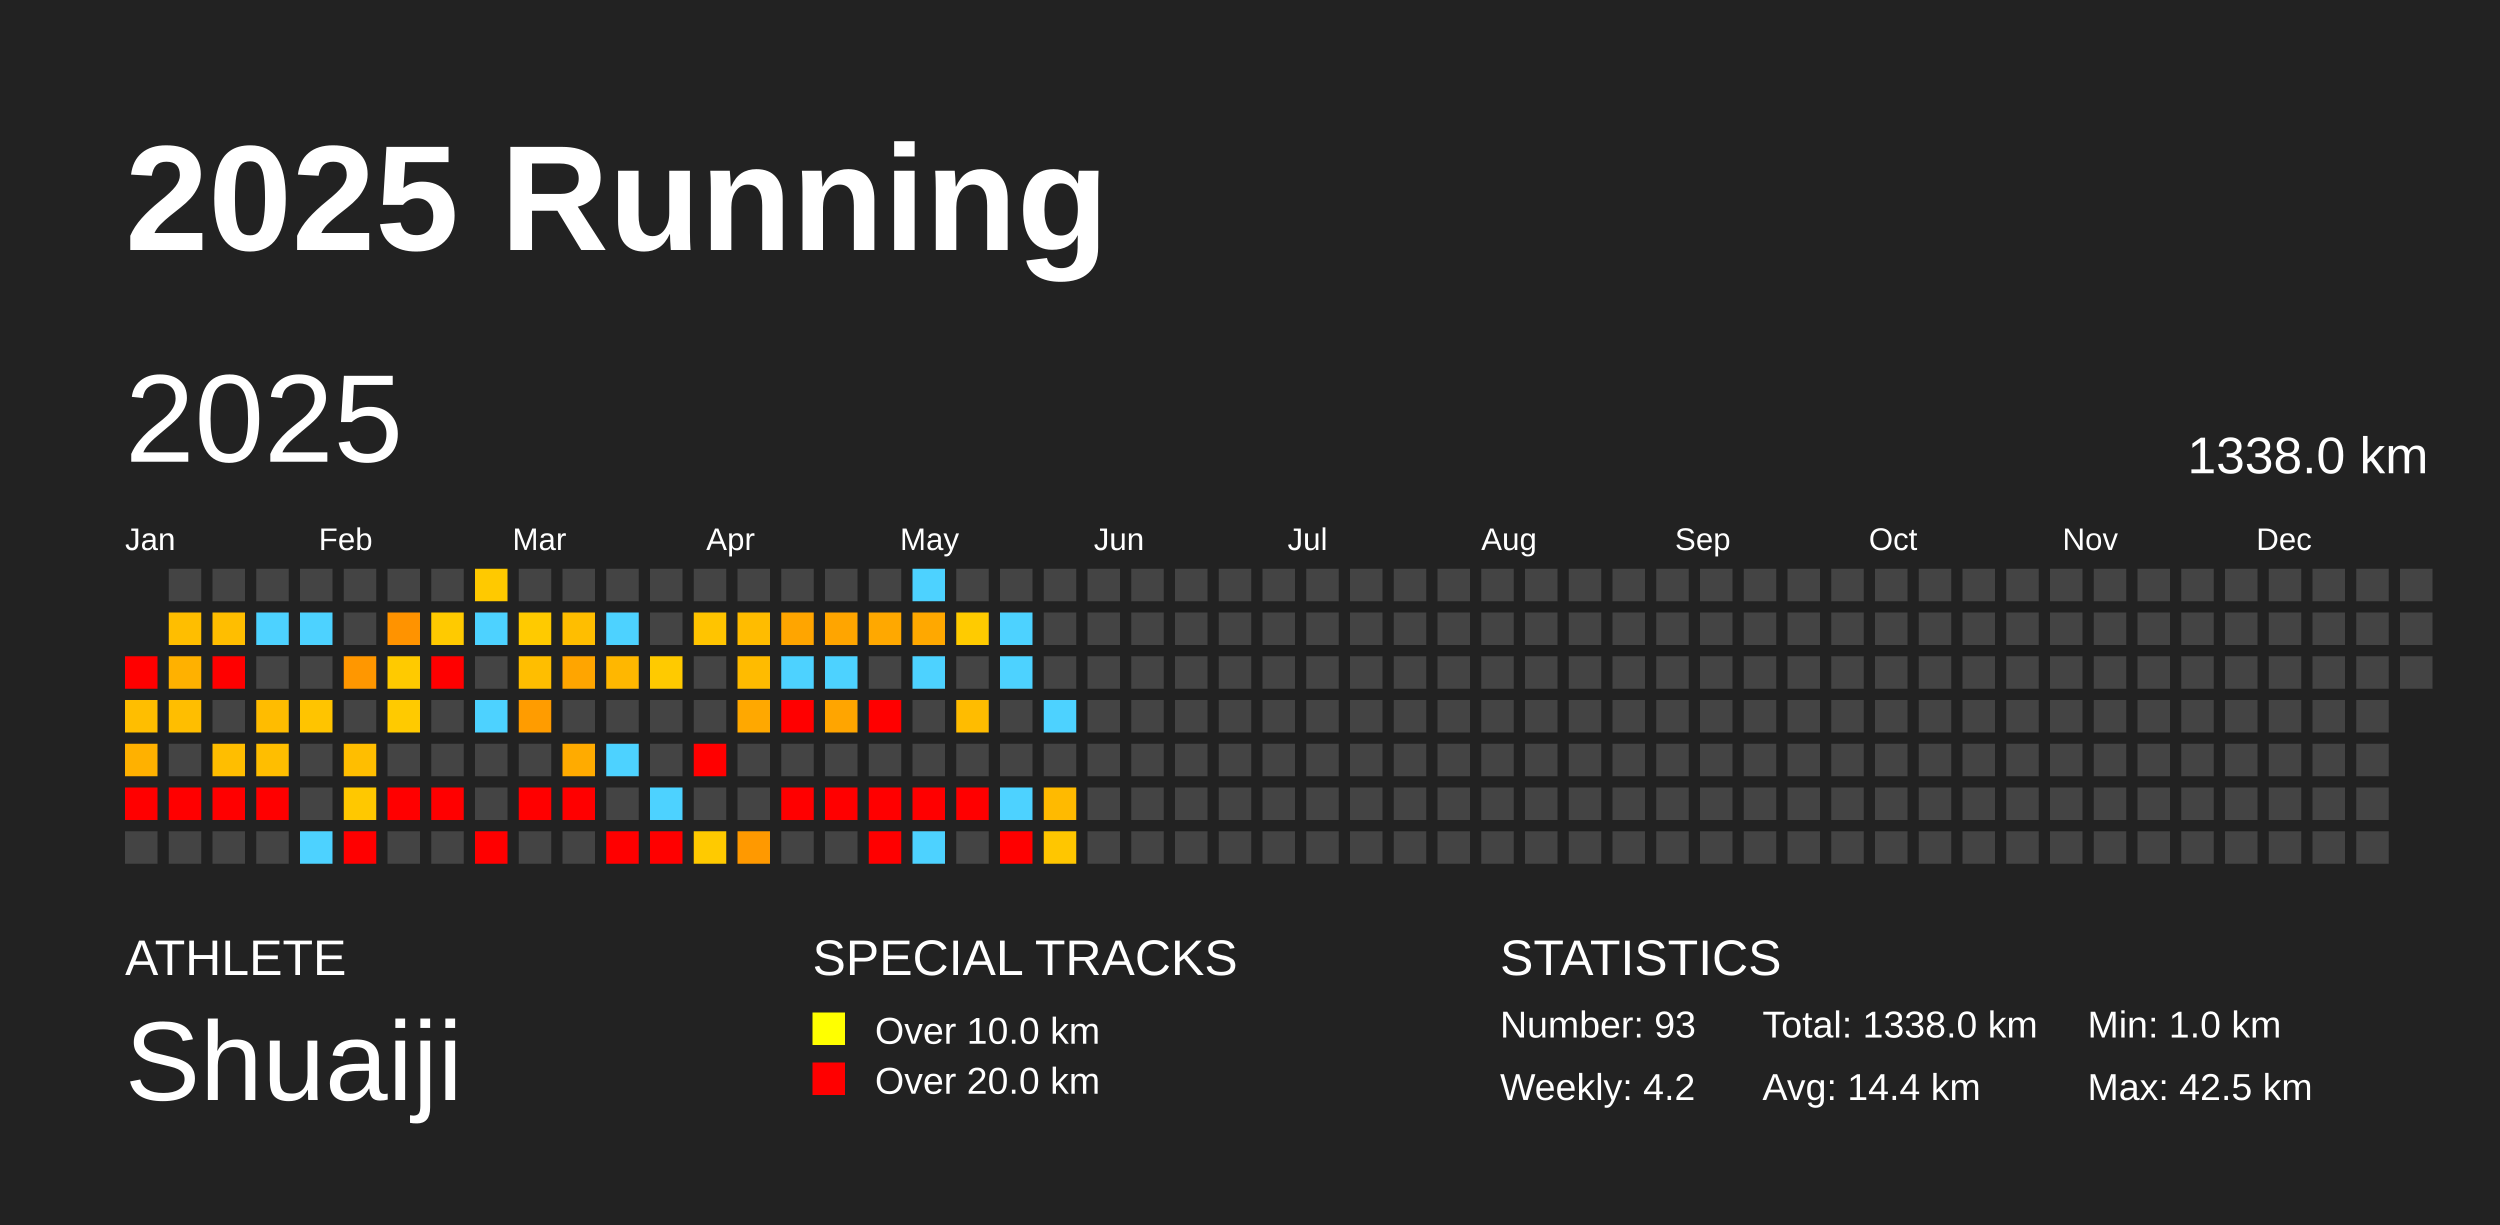
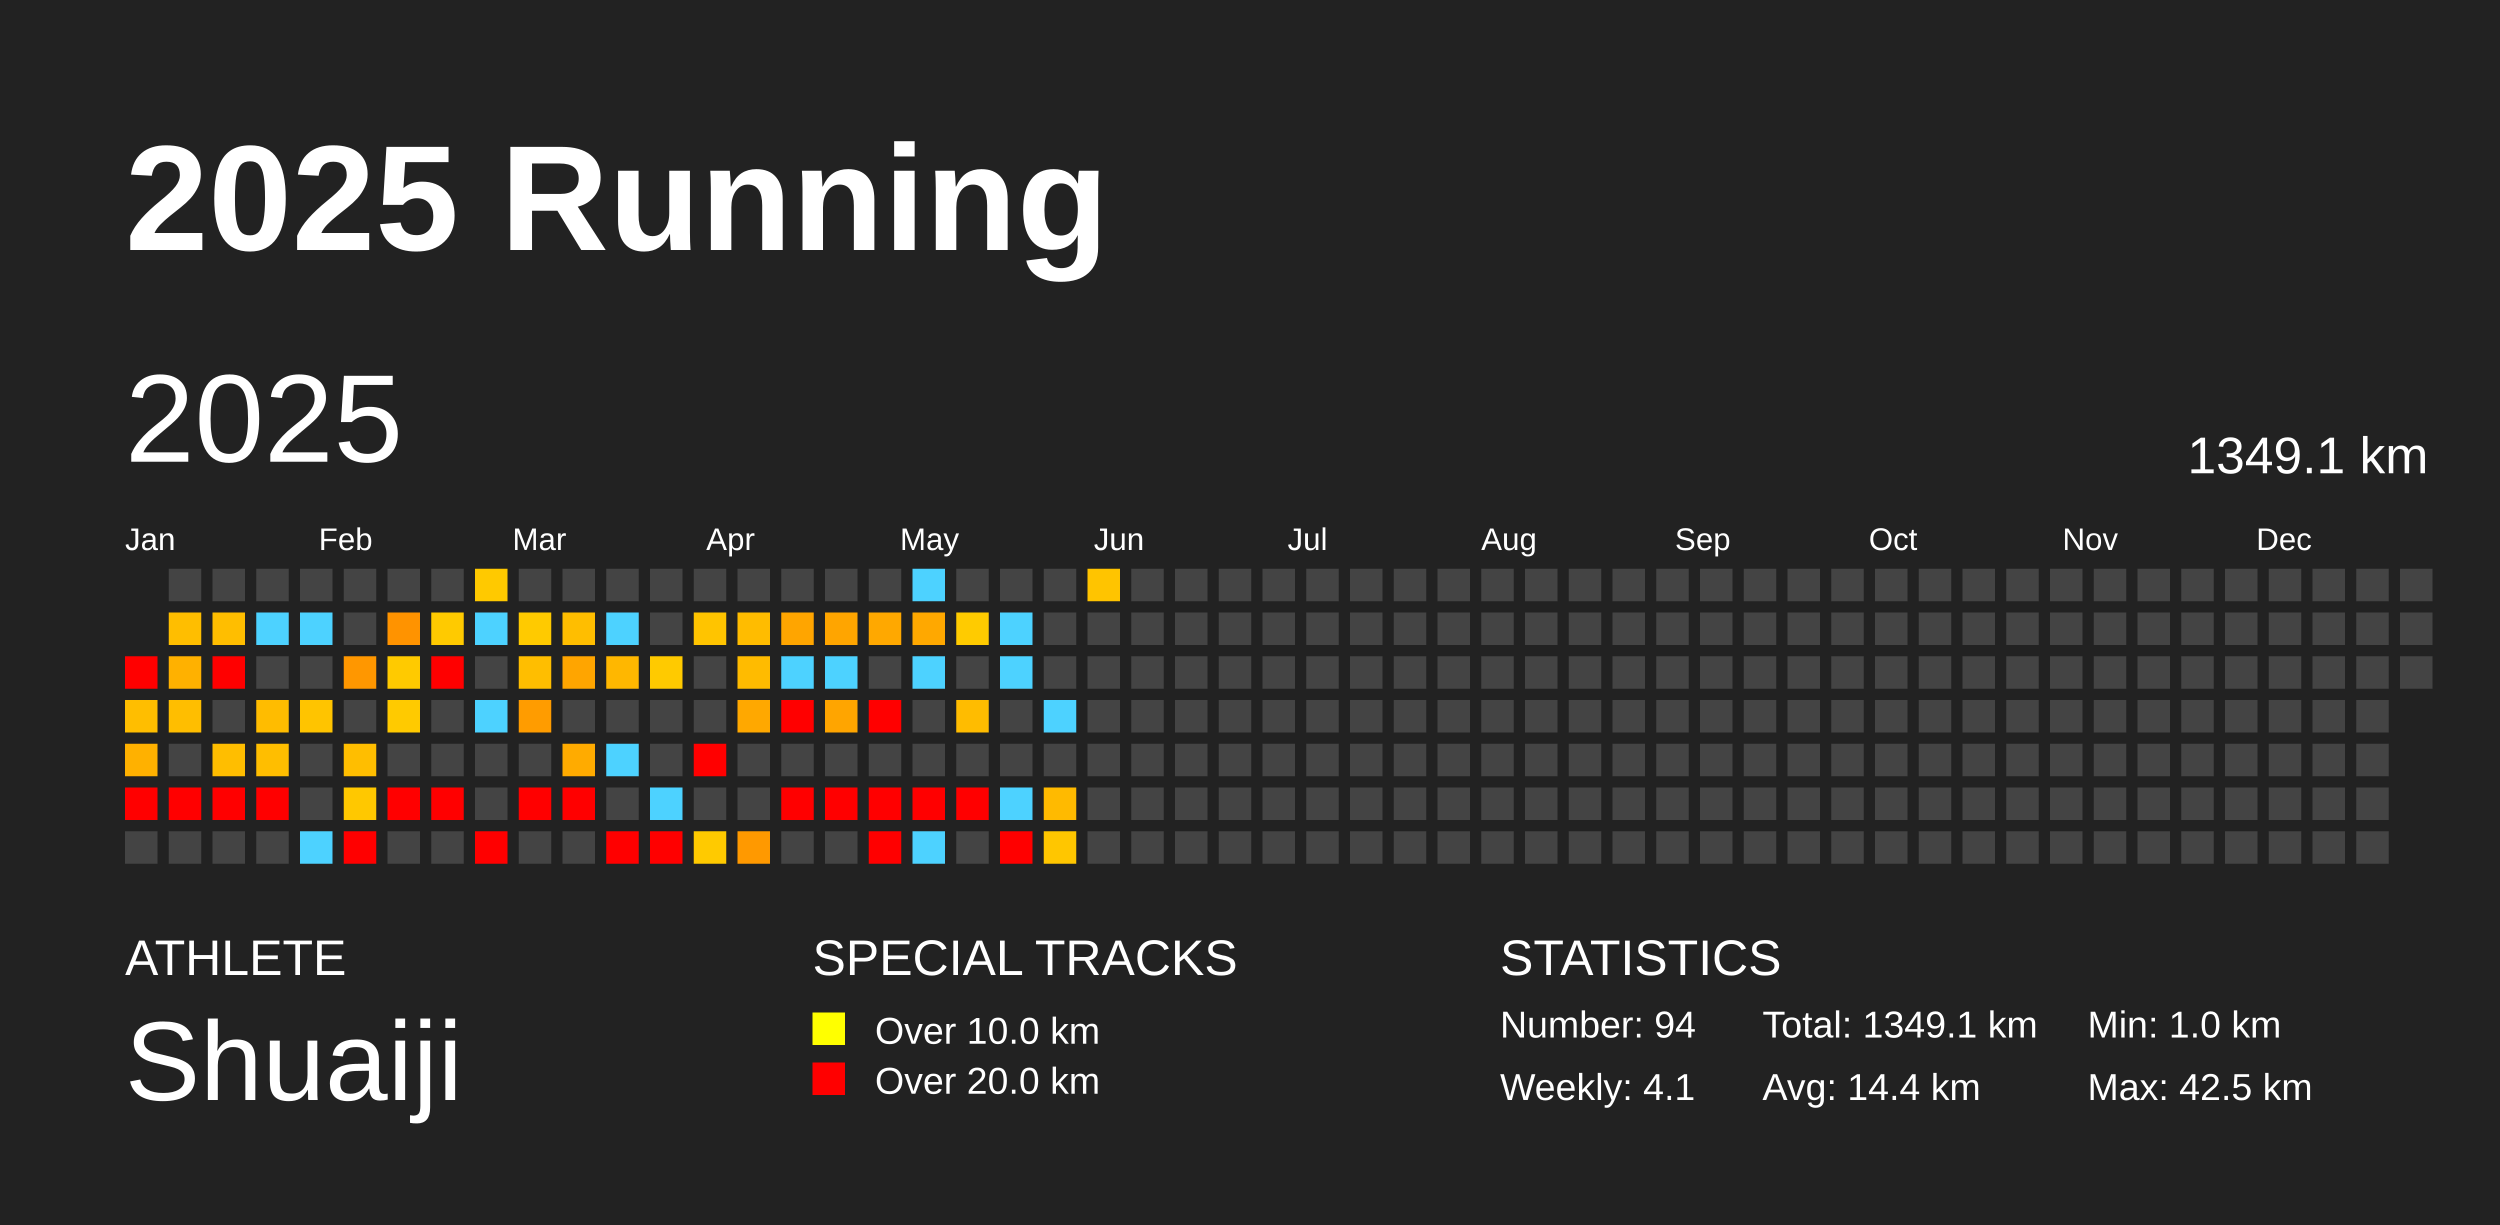
<svg xmlns="http://www.w3.org/2000/svg" baseProfile="full" height="98mm" version="1.1" viewBox="0,0,200,98" width="200mm">
  <defs />
  <rect fill="#222222" height="98" width="200" x="0" y="0" />
  <text fill="#FFFFFF" style="font-size:12px; font-family:Arial; font-weight:bold;" x="10" y="20">2025 Running</text>
  <text fill="#FFFFFF" style="font-size:4px; font-family:Arial" x="10" y="78">ATHLETE</text>
  <text fill="#FFFFFF" style="font-size:9px; font-family:Arial" x="10" y="88">Shuaiji</text>
  <text fill="#FFFFFF" style="font-size:4px; font-family:Arial" x="65" y="78">SPECIAL TRACKS</text>
  <rect fill="yellow" height="2.6" width="2.6" x="65" y="81" />
  <text fill="#FFFFFF" style="font-size:3px; font-family:Arial" x="70" y="83.5">Over 10.0 km</text>
  <rect fill="red" height="2.6" width="2.6" x="65" y="85" />
  <text fill="#FFFFFF" style="font-size:3px; font-family:Arial" x="70" y="87.5">Over 20.0 km</text>
  <text fill="#FFFFFF" style="font-size:4px; font-family:Arial" x="120" y="78">STATISTICS</text>
-   <text fill="#FFFFFF" style="font-size:3px; font-family:Arial" x="120" y="83">Number: 93</text>
-   <text fill="#FFFFFF" style="font-size:3px; font-family:Arial" x="120" y="88">Weekly: 4.2</text>
-   <text fill="#FFFFFF" style="font-size:3px; font-family:Arial" x="141" y="83">Total: 1338.0 km</text>
+   <text fill="#FFFFFF" style="font-size:3px; font-family:Arial" x="120" y="83">Number: 94</text>
+   <text fill="#FFFFFF" style="font-size:3px; font-family:Arial" x="120" y="88">Weekly: 4.1</text>
+   <text fill="#FFFFFF" style="font-size:3px; font-family:Arial" x="141" y="83">Total: 1349.1 km</text>
  <text fill="#FFFFFF" style="font-size:3px; font-family:Arial" x="141" y="88">Avg: 14.4 km</text>
  <text fill="#FFFFFF" style="font-size:3px; font-family:Arial" x="167" y="83">Min: 1.0 km</text>
  <text fill="#FFFFFF" style="font-size:3px; font-family:Arial" x="167" y="88">Max: 42.5 km</text>
  <text dominant-baseline="hanging" fill="#FFFFFF" style="font-size:10.0px; font-family:Arial;" x="10" y="30">2025</text>
-   <text dominant-baseline="hanging" fill="#FFFFFF" style="font-size:4.125px; font-family:Arial;" x="175" y="35">1338.0 km</text>
+   <text dominant-baseline="hanging" fill="#FFFFFF" style="font-size:4.125px; font-family:Arial;" x="175" y="35">1349.1 km</text>
  <text fill="#FFFFFF" style="font-size:2.5px; font-family:Arial" x="10.0" y="44">Jan</text>
  <text fill="#FFFFFF" style="font-size:2.5px; font-family:Arial" x="25.5" y="44">Feb</text>
  <text fill="#FFFFFF" style="font-size:2.5px; font-family:Arial" x="41.0" y="44">Mar</text>
  <text fill="#FFFFFF" style="font-size:2.5px; font-family:Arial" x="56.5" y="44">Apr</text>
  <text fill="#FFFFFF" style="font-size:2.5px; font-family:Arial" x="72.0" y="44">May</text>
  <text fill="#FFFFFF" style="font-size:2.5px; font-family:Arial" x="87.5" y="44">Jun</text>
  <text fill="#FFFFFF" style="font-size:2.5px; font-family:Arial" x="103.0" y="44">Jul</text>
  <text fill="#FFFFFF" style="font-size:2.5px; font-family:Arial" x="118.5" y="44">Aug</text>
  <text fill="#FFFFFF" style="font-size:2.5px; font-family:Arial" x="134.0" y="44">Sep</text>
  <text fill="#FFFFFF" style="font-size:2.5px; font-family:Arial" x="149.5" y="44">Oct</text>
  <text fill="#FFFFFF" style="font-size:2.5px; font-family:Arial" x="165.0" y="44">Nov</text>
  <text fill="#FFFFFF" style="font-size:2.5px; font-family:Arial" x="180.5" y="44">Dec</text>
  <rect fill="red" height="2.6" width="2.6" x="10.0" y="52.5" />
  <rect fill="#ffbe00" height="2.6" width="2.6" x="10.0" y="56.0" />
  <rect fill="#ffb100" height="2.6" width="2.6" x="10.0" y="59.5" />
  <rect fill="red" height="2.6" width="2.6" x="10.0" y="63.0" />
  <rect fill="#444444" height="2.6" width="2.6" x="10.0" y="66.5" />
  <rect fill="#444444" height="2.6" width="2.6" x="13.5" y="45.5" />
  <rect fill="#ffbe00" height="2.6" width="2.6" x="13.5" y="49.0" />
  <rect fill="#ffb100" height="2.6" width="2.6" x="13.5" y="52.5" />
  <rect fill="#ffbe00" height="2.6" width="2.6" x="13.5" y="56.0" />
  <rect fill="#444444" height="2.6" width="2.6" x="13.5" y="59.5" />
  <rect fill="red" height="2.6" width="2.6" x="13.5" y="63.0" />
  <rect fill="#444444" height="2.6" width="2.6" x="13.5" y="66.5" />
  <rect fill="#444444" height="2.6" width="2.6" x="17.0" y="45.5" />
  <rect fill="#ffbe00" height="2.6" width="2.6" x="17.0" y="49.0" />
  <rect fill="red" height="2.6" width="2.6" x="17.0" y="52.5" />
  <rect fill="#444444" height="2.6" width="2.6" x="17.0" y="56.0" />
  <rect fill="#ffbe00" height="2.6" width="2.6" x="17.0" y="59.5" />
  <rect fill="red" height="2.6" width="2.6" x="17.0" y="63.0" />
  <rect fill="#444444" height="2.6" width="2.6" x="17.0" y="66.5" />
  <rect fill="#444444" height="2.6" width="2.6" x="20.5" y="45.5" />
  <rect fill="#4dd2ff" height="2.6" width="2.6" x="20.5" y="49.0" />
  <rect fill="#444444" height="2.6" width="2.6" x="20.5" y="52.5" />
  <rect fill="#ffbc00" height="2.6" width="2.6" x="20.5" y="56.0" />
  <rect fill="#ffbe00" height="2.6" width="2.6" x="20.5" y="59.5" />
  <rect fill="red" height="2.6" width="2.6" x="20.5" y="63.0" />
  <rect fill="#444444" height="2.6" width="2.6" x="20.5" y="66.5" />
  <rect fill="#444444" height="2.6" width="2.6" x="24.0" y="45.5" />
  <rect fill="#4dd2ff" height="2.6" width="2.6" x="24.0" y="49.0" />
  <rect fill="#444444" height="2.6" width="2.6" x="24.0" y="52.5" />
  <rect fill="#ffc400" height="2.6" width="2.6" x="24.0" y="56.0" />
  <rect fill="#444444" height="2.6" width="2.6" x="24.0" y="59.5" />
  <rect fill="#444444" height="2.6" width="2.6" x="24.0" y="63.0" />
  <rect fill="#4dd2ff" height="2.6" width="2.6" x="24.0" y="66.5" />
  <rect fill="#444444" height="2.6" width="2.6" x="27.5" y="45.5" />
  <rect fill="#444444" height="2.6" width="2.6" x="27.5" y="49.0" />
  <rect fill="#ff9700" height="2.6" width="2.6" x="27.5" y="52.5" />
  <rect fill="#444444" height="2.6" width="2.6" x="27.5" y="56.0" />
  <rect fill="#ffbe00" height="2.6" width="2.6" x="27.5" y="59.5" />
  <rect fill="#ffc800" height="2.6" width="2.6" x="27.5" y="63.0" />
  <rect fill="red" height="2.6" width="2.6" x="27.5" y="66.5" />
  <rect fill="#444444" height="2.6" width="2.6" x="31.0" y="45.5" />
  <rect fill="#ff9300" height="2.6" width="2.6" x="31.0" y="49.0" />
  <rect fill="#ffca00" height="2.6" width="2.6" x="31.0" y="52.5" />
  <rect fill="#ffca00" height="2.6" width="2.6" x="31.0" y="56.0" />
  <rect fill="#444444" height="2.6" width="2.6" x="31.0" y="59.5" />
  <rect fill="red" height="2.6" width="2.6" x="31.0" y="63.0" />
  <rect fill="#444444" height="2.6" width="2.6" x="31.0" y="66.5" />
  <rect fill="#444444" height="2.6" width="2.6" x="34.5" y="45.5" />
  <rect fill="#ffca00" height="2.6" width="2.6" x="34.5" y="49.0" />
  <rect fill="red" height="2.6" width="2.6" x="34.5" y="52.5" />
  <rect fill="#444444" height="2.6" width="2.6" x="34.5" y="56.0" />
  <rect fill="#444444" height="2.6" width="2.6" x="34.5" y="59.5" />
  <rect fill="red" height="2.6" width="2.6" x="34.5" y="63.0" />
  <rect fill="#444444" height="2.6" width="2.6" x="34.5" y="66.5" />
  <rect fill="#ffc900" height="2.6" width="2.6" x="38.0" y="45.5" />
  <rect fill="#4dd2ff" height="2.6" width="2.6" x="38.0" y="49.0" />
  <rect fill="#444444" height="2.6" width="2.6" x="38.0" y="52.5" />
  <rect fill="#4dd2ff" height="2.6" width="2.6" x="38.0" y="56.0" />
  <rect fill="#444444" height="2.6" width="2.6" x="38.0" y="59.5" />
  <rect fill="#444444" height="2.6" width="2.6" x="38.0" y="63.0" />
  <rect fill="red" height="2.6" width="2.6" x="38.0" y="66.5" />
  <rect fill="#444444" height="2.6" width="2.6" x="41.5" y="45.5" />
  <rect fill="#ffca00" height="2.6" width="2.6" x="41.5" y="49.0" />
  <rect fill="#ffbe00" height="2.6" width="2.6" x="41.5" y="52.5" />
  <rect fill="#ff9c00" height="2.6" width="2.6" x="41.5" y="56.0" />
  <rect fill="#444444" height="2.6" width="2.6" x="41.5" y="59.5" />
  <rect fill="red" height="2.6" width="2.6" x="41.5" y="63.0" />
  <rect fill="#444444" height="2.6" width="2.6" x="41.5" y="66.5" />
  <rect fill="#444444" height="2.6" width="2.6" x="45.0" y="45.5" />
  <rect fill="#ffbe00" height="2.6" width="2.6" x="45.0" y="49.0" />
  <rect fill="#ffa500" height="2.6" width="2.6" x="45.0" y="52.5" />
  <rect fill="#444444" height="2.6" width="2.6" x="45.0" y="56.0" />
  <rect fill="#ffab00" height="2.6" width="2.6" x="45.0" y="59.5" />
  <rect fill="red" height="2.6" width="2.6" x="45.0" y="63.0" />
  <rect fill="#444444" height="2.6" width="2.6" x="45.0" y="66.5" />
  <rect fill="#444444" height="2.6" width="2.6" x="48.5" y="45.5" />
  <rect fill="#4dd2ff" height="2.6" width="2.6" x="48.5" y="49.0" />
  <rect fill="#ffb700" height="2.6" width="2.6" x="48.5" y="52.5" />
  <rect fill="#444444" height="2.6" width="2.6" x="48.5" y="56.0" />
  <rect fill="#4dd2ff" height="2.6" width="2.6" x="48.5" y="59.5" />
  <rect fill="#444444" height="2.6" width="2.6" x="48.5" y="63.0" />
  <rect fill="red" height="2.6" width="2.6" x="48.5" y="66.5" />
  <rect fill="#444444" height="2.6" width="2.6" x="52.0" y="45.5" />
  <rect fill="#444444" height="2.6" width="2.6" x="52.0" y="49.0" />
  <rect fill="#ffca00" height="2.6" width="2.6" x="52.0" y="52.5" />
  <rect fill="#444444" height="2.6" width="2.6" x="52.0" y="56.0" />
  <rect fill="#444444" height="2.6" width="2.6" x="52.0" y="59.5" />
  <rect fill="#4dd2ff" height="2.6" width="2.6" x="52.0" y="63.0" />
  <rect fill="red" height="2.6" width="2.6" x="52.0" y="66.5" />
  <rect fill="#444444" height="2.6" width="2.6" x="55.5" y="45.5" />
  <rect fill="#ffc400" height="2.6" width="2.6" x="55.5" y="49.0" />
  <rect fill="#444444" height="2.6" width="2.6" x="55.5" y="52.5" />
  <rect fill="#444444" height="2.6" width="2.6" x="55.5" y="56.0" />
  <rect fill="red" height="2.6" width="2.6" x="55.5" y="59.5" />
  <rect fill="#444444" height="2.6" width="2.6" x="55.5" y="63.0" />
  <rect fill="#ffca00" height="2.6" width="2.6" x="55.5" y="66.5" />
  <rect fill="#444444" height="2.6" width="2.6" x="59.0" y="45.5" />
  <rect fill="#ffbc00" height="2.6" width="2.6" x="59.0" y="49.0" />
  <rect fill="#ffbb00" height="2.6" width="2.6" x="59.0" y="52.5" />
  <rect fill="#ffa800" height="2.6" width="2.6" x="59.0" y="56.0" />
  <rect fill="#444444" height="2.6" width="2.6" x="59.0" y="59.5" />
  <rect fill="#444444" height="2.6" width="2.6" x="59.0" y="63.0" />
  <rect fill="#ff9900" height="2.6" width="2.6" x="59.0" y="66.5" />
  <rect fill="#444444" height="2.6" width="2.6" x="62.5" y="45.5" />
  <rect fill="#ffa500" height="2.6" width="2.6" x="62.5" y="49.0" />
  <rect fill="#4dd2ff" height="2.6" width="2.6" x="62.5" y="52.5" />
  <rect fill="red" height="2.6" width="2.6" x="62.5" y="56.0" />
  <rect fill="#444444" height="2.6" width="2.6" x="62.5" y="59.5" />
  <rect fill="red" height="2.6" width="2.6" x="62.5" y="63.0" />
  <rect fill="#444444" height="2.6" width="2.6" x="62.5" y="66.5" />
  <rect fill="#444444" height="2.6" width="2.6" x="66.0" y="45.5" />
  <rect fill="#ffa500" height="2.6" width="2.6" x="66.0" y="49.0" />
  <rect fill="#4dd2ff" height="2.6" width="2.6" x="66.0" y="52.5" />
  <rect fill="#ffa500" height="2.6" width="2.6" x="66.0" y="56.0" />
  <rect fill="#444444" height="2.6" width="2.6" x="66.0" y="59.5" />
  <rect fill="red" height="2.6" width="2.6" x="66.0" y="63.0" />
  <rect fill="#444444" height="2.6" width="2.6" x="66.0" y="66.5" />
  <rect fill="#444444" height="2.6" width="2.6" x="69.5" y="45.5" />
  <rect fill="#ffa800" height="2.6" width="2.6" x="69.5" y="49.0" />
  <rect fill="#444444" height="2.6" width="2.6" x="69.5" y="52.5" />
  <rect fill="red" height="2.6" width="2.6" x="69.5" y="56.0" />
  <rect fill="#444444" height="2.6" width="2.6" x="69.5" y="59.5" />
  <rect fill="red" height="2.6" width="2.6" x="69.5" y="63.0" />
  <rect fill="red" height="2.6" width="2.6" x="69.5" y="66.5" />
  <rect fill="#4dd2ff" height="2.6" width="2.6" x="73.0" y="45.5" />
  <rect fill="#ffa800" height="2.6" width="2.6" x="73.0" y="49.0" />
  <rect fill="#4dd2ff" height="2.6" width="2.6" x="73.0" y="52.5" />
  <rect fill="#444444" height="2.6" width="2.6" x="73.0" y="56.0" />
  <rect fill="#444444" height="2.6" width="2.6" x="73.0" y="59.5" />
  <rect fill="red" height="2.6" width="2.6" x="73.0" y="63.0" />
  <rect fill="#4dd2ff" height="2.6" width="2.6" x="73.0" y="66.5" />
  <rect fill="#444444" height="2.6" width="2.6" x="76.5" y="45.5" />
  <rect fill="#ffcb00" height="2.6" width="2.6" x="76.5" y="49.0" />
  <rect fill="#444444" height="2.6" width="2.6" x="76.5" y="52.5" />
  <rect fill="#ffbc00" height="2.6" width="2.6" x="76.5" y="56.0" />
  <rect fill="#444444" height="2.6" width="2.6" x="76.5" y="59.5" />
  <rect fill="red" height="2.6" width="2.6" x="76.5" y="63.0" />
  <rect fill="#444444" height="2.6" width="2.6" x="76.5" y="66.5" />
  <rect fill="#444444" height="2.6" width="2.6" x="80.0" y="45.5" />
  <rect fill="#4dd2ff" height="2.6" width="2.6" x="80.0" y="49.0" />
  <rect fill="#4dd2ff" height="2.6" width="2.6" x="80.0" y="52.5" />
  <rect fill="#444444" height="2.6" width="2.6" x="80.0" y="56.0" />
  <rect fill="#444444" height="2.6" width="2.6" x="80.0" y="59.5" />
  <rect fill="#4dd2ff" height="2.6" width="2.6" x="80.0" y="63.0" />
  <rect fill="red" height="2.6" width="2.6" x="80.0" y="66.5" />
  <rect fill="#444444" height="2.6" width="2.6" x="83.5" y="45.5" />
  <rect fill="#444444" height="2.6" width="2.6" x="83.5" y="49.0" />
  <rect fill="#444444" height="2.6" width="2.6" x="83.5" y="52.5" />
  <rect fill="#4dd2ff" height="2.6" width="2.6" x="83.5" y="56.0" />
  <rect fill="#444444" height="2.6" width="2.6" x="83.5" y="59.5" />
  <rect fill="#ffba00" height="2.6" width="2.6" x="83.5" y="63.0" />
  <rect fill="#ffc600" height="2.6" width="2.6" x="83.5" y="66.5" />
-   <rect fill="#444444" height="2.6" width="2.6" x="87.0" y="45.5" />
+   <rect fill="#ffc400" height="2.6" width="2.6" x="87.0" y="45.5" />
  <rect fill="#444444" height="2.6" width="2.6" x="87.0" y="49.0" />
  <rect fill="#444444" height="2.6" width="2.6" x="87.0" y="52.5" />
  <rect fill="#444444" height="2.6" width="2.6" x="87.0" y="56.0" />
  <rect fill="#444444" height="2.6" width="2.6" x="87.0" y="59.5" />
  <rect fill="#444444" height="2.6" width="2.6" x="87.0" y="63.0" />
  <rect fill="#444444" height="2.6" width="2.6" x="87.0" y="66.5" />
  <rect fill="#444444" height="2.6" width="2.6" x="90.5" y="45.5" />
  <rect fill="#444444" height="2.6" width="2.6" x="90.5" y="49.0" />
  <rect fill="#444444" height="2.6" width="2.6" x="90.5" y="52.5" />
  <rect fill="#444444" height="2.6" width="2.6" x="90.5" y="56.0" />
  <rect fill="#444444" height="2.6" width="2.6" x="90.5" y="59.5" />
  <rect fill="#444444" height="2.6" width="2.6" x="90.5" y="63.0" />
  <rect fill="#444444" height="2.6" width="2.6" x="90.5" y="66.5" />
  <rect fill="#444444" height="2.6" width="2.6" x="94.0" y="45.5" />
  <rect fill="#444444" height="2.6" width="2.6" x="94.0" y="49.0" />
  <rect fill="#444444" height="2.6" width="2.6" x="94.0" y="52.5" />
  <rect fill="#444444" height="2.6" width="2.6" x="94.0" y="56.0" />
  <rect fill="#444444" height="2.6" width="2.6" x="94.0" y="59.5" />
  <rect fill="#444444" height="2.6" width="2.6" x="94.0" y="63.0" />
  <rect fill="#444444" height="2.6" width="2.6" x="94.0" y="66.5" />
  <rect fill="#444444" height="2.6" width="2.6" x="97.5" y="45.5" />
  <rect fill="#444444" height="2.6" width="2.6" x="97.5" y="49.0" />
  <rect fill="#444444" height="2.6" width="2.6" x="97.5" y="52.5" />
  <rect fill="#444444" height="2.6" width="2.6" x="97.5" y="56.0" />
  <rect fill="#444444" height="2.6" width="2.6" x="97.5" y="59.5" />
  <rect fill="#444444" height="2.6" width="2.6" x="97.5" y="63.0" />
  <rect fill="#444444" height="2.6" width="2.6" x="97.5" y="66.5" />
  <rect fill="#444444" height="2.6" width="2.6" x="101.0" y="45.5" />
  <rect fill="#444444" height="2.6" width="2.6" x="101.0" y="49.0" />
  <rect fill="#444444" height="2.6" width="2.6" x="101.0" y="52.5" />
  <rect fill="#444444" height="2.6" width="2.6" x="101.0" y="56.0" />
  <rect fill="#444444" height="2.6" width="2.6" x="101.0" y="59.5" />
  <rect fill="#444444" height="2.6" width="2.6" x="101.0" y="63.0" />
  <rect fill="#444444" height="2.6" width="2.6" x="101.0" y="66.5" />
  <rect fill="#444444" height="2.6" width="2.6" x="104.5" y="45.5" />
  <rect fill="#444444" height="2.6" width="2.6" x="104.5" y="49.0" />
  <rect fill="#444444" height="2.6" width="2.6" x="104.5" y="52.5" />
  <rect fill="#444444" height="2.6" width="2.6" x="104.5" y="56.0" />
  <rect fill="#444444" height="2.6" width="2.6" x="104.5" y="59.5" />
  <rect fill="#444444" height="2.6" width="2.6" x="104.5" y="63.0" />
  <rect fill="#444444" height="2.6" width="2.6" x="104.5" y="66.5" />
  <rect fill="#444444" height="2.6" width="2.6" x="108.0" y="45.5" />
  <rect fill="#444444" height="2.6" width="2.6" x="108.0" y="49.0" />
  <rect fill="#444444" height="2.6" width="2.6" x="108.0" y="52.5" />
  <rect fill="#444444" height="2.6" width="2.6" x="108.0" y="56.0" />
  <rect fill="#444444" height="2.6" width="2.6" x="108.0" y="59.5" />
  <rect fill="#444444" height="2.6" width="2.6" x="108.0" y="63.0" />
  <rect fill="#444444" height="2.6" width="2.6" x="108.0" y="66.5" />
  <rect fill="#444444" height="2.6" width="2.6" x="111.5" y="45.5" />
  <rect fill="#444444" height="2.6" width="2.6" x="111.5" y="49.0" />
  <rect fill="#444444" height="2.6" width="2.6" x="111.5" y="52.5" />
  <rect fill="#444444" height="2.6" width="2.6" x="111.5" y="56.0" />
  <rect fill="#444444" height="2.6" width="2.6" x="111.5" y="59.5" />
  <rect fill="#444444" height="2.6" width="2.6" x="111.5" y="63.0" />
  <rect fill="#444444" height="2.6" width="2.6" x="111.5" y="66.5" />
  <rect fill="#444444" height="2.6" width="2.6" x="115.0" y="45.5" />
  <rect fill="#444444" height="2.6" width="2.6" x="115.0" y="49.0" />
  <rect fill="#444444" height="2.6" width="2.6" x="115.0" y="52.5" />
  <rect fill="#444444" height="2.6" width="2.6" x="115.0" y="56.0" />
  <rect fill="#444444" height="2.6" width="2.6" x="115.0" y="59.5" />
  <rect fill="#444444" height="2.6" width="2.6" x="115.0" y="63.0" />
  <rect fill="#444444" height="2.6" width="2.6" x="115.0" y="66.5" />
  <rect fill="#444444" height="2.6" width="2.6" x="118.5" y="45.5" />
  <rect fill="#444444" height="2.6" width="2.6" x="118.5" y="49.0" />
  <rect fill="#444444" height="2.6" width="2.6" x="118.5" y="52.5" />
  <rect fill="#444444" height="2.6" width="2.6" x="118.5" y="56.0" />
  <rect fill="#444444" height="2.6" width="2.6" x="118.5" y="59.5" />
  <rect fill="#444444" height="2.6" width="2.6" x="118.5" y="63.0" />
  <rect fill="#444444" height="2.6" width="2.6" x="118.5" y="66.5" />
  <rect fill="#444444" height="2.6" width="2.6" x="122.0" y="45.5" />
  <rect fill="#444444" height="2.6" width="2.6" x="122.0" y="49.0" />
  <rect fill="#444444" height="2.6" width="2.6" x="122.0" y="52.5" />
  <rect fill="#444444" height="2.6" width="2.6" x="122.0" y="56.0" />
  <rect fill="#444444" height="2.6" width="2.6" x="122.0" y="59.5" />
  <rect fill="#444444" height="2.6" width="2.6" x="122.0" y="63.0" />
  <rect fill="#444444" height="2.6" width="2.6" x="122.0" y="66.5" />
  <rect fill="#444444" height="2.6" width="2.6" x="125.5" y="45.5" />
  <rect fill="#444444" height="2.6" width="2.6" x="125.5" y="49.0" />
  <rect fill="#444444" height="2.6" width="2.6" x="125.5" y="52.5" />
  <rect fill="#444444" height="2.6" width="2.6" x="125.5" y="56.0" />
  <rect fill="#444444" height="2.6" width="2.6" x="125.5" y="59.5" />
  <rect fill="#444444" height="2.6" width="2.6" x="125.5" y="63.0" />
  <rect fill="#444444" height="2.6" width="2.6" x="125.5" y="66.5" />
  <rect fill="#444444" height="2.6" width="2.6" x="129.0" y="45.5" />
  <rect fill="#444444" height="2.6" width="2.6" x="129.0" y="49.0" />
  <rect fill="#444444" height="2.6" width="2.6" x="129.0" y="52.5" />
  <rect fill="#444444" height="2.6" width="2.6" x="129.0" y="56.0" />
  <rect fill="#444444" height="2.6" width="2.6" x="129.0" y="59.5" />
  <rect fill="#444444" height="2.6" width="2.6" x="129.0" y="63.0" />
  <rect fill="#444444" height="2.6" width="2.6" x="129.0" y="66.5" />
  <rect fill="#444444" height="2.6" width="2.6" x="132.5" y="45.5" />
  <rect fill="#444444" height="2.6" width="2.6" x="132.5" y="49.0" />
  <rect fill="#444444" height="2.6" width="2.6" x="132.5" y="52.5" />
  <rect fill="#444444" height="2.6" width="2.6" x="132.5" y="56.0" />
  <rect fill="#444444" height="2.6" width="2.6" x="132.5" y="59.5" />
  <rect fill="#444444" height="2.6" width="2.6" x="132.5" y="63.0" />
  <rect fill="#444444" height="2.6" width="2.6" x="132.5" y="66.5" />
  <rect fill="#444444" height="2.6" width="2.6" x="136.0" y="45.5" />
  <rect fill="#444444" height="2.6" width="2.6" x="136.0" y="49.0" />
  <rect fill="#444444" height="2.6" width="2.6" x="136.0" y="52.5" />
  <rect fill="#444444" height="2.6" width="2.6" x="136.0" y="56.0" />
  <rect fill="#444444" height="2.6" width="2.6" x="136.0" y="59.5" />
  <rect fill="#444444" height="2.6" width="2.6" x="136.0" y="63.0" />
  <rect fill="#444444" height="2.6" width="2.6" x="136.0" y="66.5" />
  <rect fill="#444444" height="2.6" width="2.6" x="139.5" y="45.5" />
  <rect fill="#444444" height="2.6" width="2.6" x="139.5" y="49.0" />
  <rect fill="#444444" height="2.6" width="2.6" x="139.5" y="52.5" />
  <rect fill="#444444" height="2.6" width="2.6" x="139.5" y="56.0" />
  <rect fill="#444444" height="2.6" width="2.6" x="139.5" y="59.5" />
  <rect fill="#444444" height="2.6" width="2.6" x="139.5" y="63.0" />
  <rect fill="#444444" height="2.6" width="2.6" x="139.5" y="66.5" />
  <rect fill="#444444" height="2.6" width="2.6" x="143.0" y="45.5" />
  <rect fill="#444444" height="2.6" width="2.6" x="143.0" y="49.0" />
  <rect fill="#444444" height="2.6" width="2.6" x="143.0" y="52.5" />
  <rect fill="#444444" height="2.6" width="2.6" x="143.0" y="56.0" />
  <rect fill="#444444" height="2.6" width="2.6" x="143.0" y="59.5" />
  <rect fill="#444444" height="2.6" width="2.6" x="143.0" y="63.0" />
  <rect fill="#444444" height="2.6" width="2.6" x="143.0" y="66.5" />
  <rect fill="#444444" height="2.6" width="2.6" x="146.5" y="45.5" />
  <rect fill="#444444" height="2.6" width="2.6" x="146.5" y="49.0" />
  <rect fill="#444444" height="2.6" width="2.6" x="146.5" y="52.5" />
  <rect fill="#444444" height="2.6" width="2.6" x="146.5" y="56.0" />
  <rect fill="#444444" height="2.6" width="2.6" x="146.5" y="59.5" />
  <rect fill="#444444" height="2.6" width="2.6" x="146.5" y="63.0" />
  <rect fill="#444444" height="2.6" width="2.6" x="146.5" y="66.5" />
  <rect fill="#444444" height="2.6" width="2.6" x="150.0" y="45.5" />
  <rect fill="#444444" height="2.6" width="2.6" x="150.0" y="49.0" />
  <rect fill="#444444" height="2.6" width="2.6" x="150.0" y="52.5" />
  <rect fill="#444444" height="2.6" width="2.6" x="150.0" y="56.0" />
  <rect fill="#444444" height="2.6" width="2.6" x="150.0" y="59.5" />
  <rect fill="#444444" height="2.6" width="2.6" x="150.0" y="63.0" />
  <rect fill="#444444" height="2.6" width="2.6" x="150.0" y="66.5" />
  <rect fill="#444444" height="2.6" width="2.6" x="153.5" y="45.5" />
  <rect fill="#444444" height="2.6" width="2.6" x="153.5" y="49.0" />
  <rect fill="#444444" height="2.6" width="2.6" x="153.5" y="52.5" />
  <rect fill="#444444" height="2.6" width="2.6" x="153.5" y="56.0" />
  <rect fill="#444444" height="2.6" width="2.6" x="153.5" y="59.5" />
  <rect fill="#444444" height="2.6" width="2.6" x="153.5" y="63.0" />
  <rect fill="#444444" height="2.6" width="2.6" x="153.5" y="66.5" />
  <rect fill="#444444" height="2.6" width="2.6" x="157.0" y="45.5" />
  <rect fill="#444444" height="2.6" width="2.6" x="157.0" y="49.0" />
  <rect fill="#444444" height="2.6" width="2.6" x="157.0" y="52.5" />
  <rect fill="#444444" height="2.6" width="2.6" x="157.0" y="56.0" />
  <rect fill="#444444" height="2.6" width="2.6" x="157.0" y="59.5" />
  <rect fill="#444444" height="2.6" width="2.6" x="157.0" y="63.0" />
  <rect fill="#444444" height="2.6" width="2.6" x="157.0" y="66.5" />
  <rect fill="#444444" height="2.6" width="2.6" x="160.5" y="45.5" />
  <rect fill="#444444" height="2.6" width="2.6" x="160.5" y="49.0" />
  <rect fill="#444444" height="2.6" width="2.6" x="160.5" y="52.5" />
  <rect fill="#444444" height="2.6" width="2.6" x="160.5" y="56.0" />
  <rect fill="#444444" height="2.6" width="2.6" x="160.5" y="59.5" />
  <rect fill="#444444" height="2.6" width="2.6" x="160.5" y="63.0" />
  <rect fill="#444444" height="2.6" width="2.6" x="160.5" y="66.5" />
  <rect fill="#444444" height="2.6" width="2.6" x="164.0" y="45.5" />
  <rect fill="#444444" height="2.6" width="2.6" x="164.0" y="49.0" />
  <rect fill="#444444" height="2.6" width="2.6" x="164.0" y="52.5" />
  <rect fill="#444444" height="2.6" width="2.6" x="164.0" y="56.0" />
  <rect fill="#444444" height="2.6" width="2.6" x="164.0" y="59.5" />
  <rect fill="#444444" height="2.6" width="2.6" x="164.0" y="63.0" />
  <rect fill="#444444" height="2.6" width="2.6" x="164.0" y="66.5" />
  <rect fill="#444444" height="2.6" width="2.6" x="167.5" y="45.5" />
  <rect fill="#444444" height="2.6" width="2.6" x="167.5" y="49.0" />
  <rect fill="#444444" height="2.6" width="2.6" x="167.5" y="52.5" />
  <rect fill="#444444" height="2.6" width="2.6" x="167.5" y="56.0" />
  <rect fill="#444444" height="2.6" width="2.6" x="167.5" y="59.5" />
  <rect fill="#444444" height="2.6" width="2.6" x="167.5" y="63.0" />
  <rect fill="#444444" height="2.6" width="2.6" x="167.5" y="66.5" />
  <rect fill="#444444" height="2.6" width="2.6" x="171.0" y="45.5" />
  <rect fill="#444444" height="2.6" width="2.6" x="171.0" y="49.0" />
  <rect fill="#444444" height="2.6" width="2.6" x="171.0" y="52.5" />
  <rect fill="#444444" height="2.6" width="2.6" x="171.0" y="56.0" />
  <rect fill="#444444" height="2.6" width="2.6" x="171.0" y="59.5" />
  <rect fill="#444444" height="2.6" width="2.6" x="171.0" y="63.0" />
  <rect fill="#444444" height="2.6" width="2.6" x="171.0" y="66.5" />
  <rect fill="#444444" height="2.6" width="2.6" x="174.5" y="45.5" />
  <rect fill="#444444" height="2.6" width="2.6" x="174.5" y="49.0" />
  <rect fill="#444444" height="2.6" width="2.6" x="174.5" y="52.5" />
  <rect fill="#444444" height="2.6" width="2.6" x="174.5" y="56.0" />
  <rect fill="#444444" height="2.6" width="2.6" x="174.5" y="59.5" />
  <rect fill="#444444" height="2.6" width="2.6" x="174.5" y="63.0" />
  <rect fill="#444444" height="2.6" width="2.6" x="174.5" y="66.5" />
  <rect fill="#444444" height="2.6" width="2.6" x="178.0" y="45.5" />
  <rect fill="#444444" height="2.6" width="2.6" x="178.0" y="49.0" />
  <rect fill="#444444" height="2.6" width="2.6" x="178.0" y="52.5" />
  <rect fill="#444444" height="2.6" width="2.6" x="178.0" y="56.0" />
  <rect fill="#444444" height="2.6" width="2.6" x="178.0" y="59.5" />
  <rect fill="#444444" height="2.6" width="2.6" x="178.0" y="63.0" />
  <rect fill="#444444" height="2.6" width="2.6" x="178.0" y="66.5" />
  <rect fill="#444444" height="2.6" width="2.6" x="181.5" y="45.5" />
  <rect fill="#444444" height="2.6" width="2.6" x="181.5" y="49.0" />
  <rect fill="#444444" height="2.6" width="2.6" x="181.5" y="52.5" />
  <rect fill="#444444" height="2.6" width="2.6" x="181.5" y="56.0" />
  <rect fill="#444444" height="2.6" width="2.6" x="181.5" y="59.5" />
  <rect fill="#444444" height="2.6" width="2.6" x="181.5" y="63.0" />
  <rect fill="#444444" height="2.6" width="2.6" x="181.5" y="66.5" />
  <rect fill="#444444" height="2.6" width="2.6" x="185.0" y="45.5" />
  <rect fill="#444444" height="2.6" width="2.6" x="185.0" y="49.0" />
  <rect fill="#444444" height="2.6" width="2.6" x="185.0" y="52.5" />
  <rect fill="#444444" height="2.6" width="2.6" x="185.0" y="56.0" />
  <rect fill="#444444" height="2.6" width="2.6" x="185.0" y="59.5" />
  <rect fill="#444444" height="2.6" width="2.6" x="185.0" y="63.0" />
  <rect fill="#444444" height="2.6" width="2.6" x="185.0" y="66.5" />
  <rect fill="#444444" height="2.6" width="2.6" x="188.5" y="45.5" />
  <rect fill="#444444" height="2.6" width="2.6" x="188.5" y="49.0" />
  <rect fill="#444444" height="2.6" width="2.6" x="188.5" y="52.5" />
  <rect fill="#444444" height="2.6" width="2.6" x="188.5" y="56.0" />
  <rect fill="#444444" height="2.6" width="2.6" x="188.5" y="59.5" />
  <rect fill="#444444" height="2.6" width="2.6" x="188.5" y="63.0" />
  <rect fill="#444444" height="2.6" width="2.6" x="188.5" y="66.5" />
  <rect fill="#444444" height="2.6" width="2.6" x="192.0" y="45.5" />
  <rect fill="#444444" height="2.6" width="2.6" x="192.0" y="49.0" />
  <rect fill="#444444" height="2.6" width="2.6" x="192.0" y="52.5" />
</svg>
